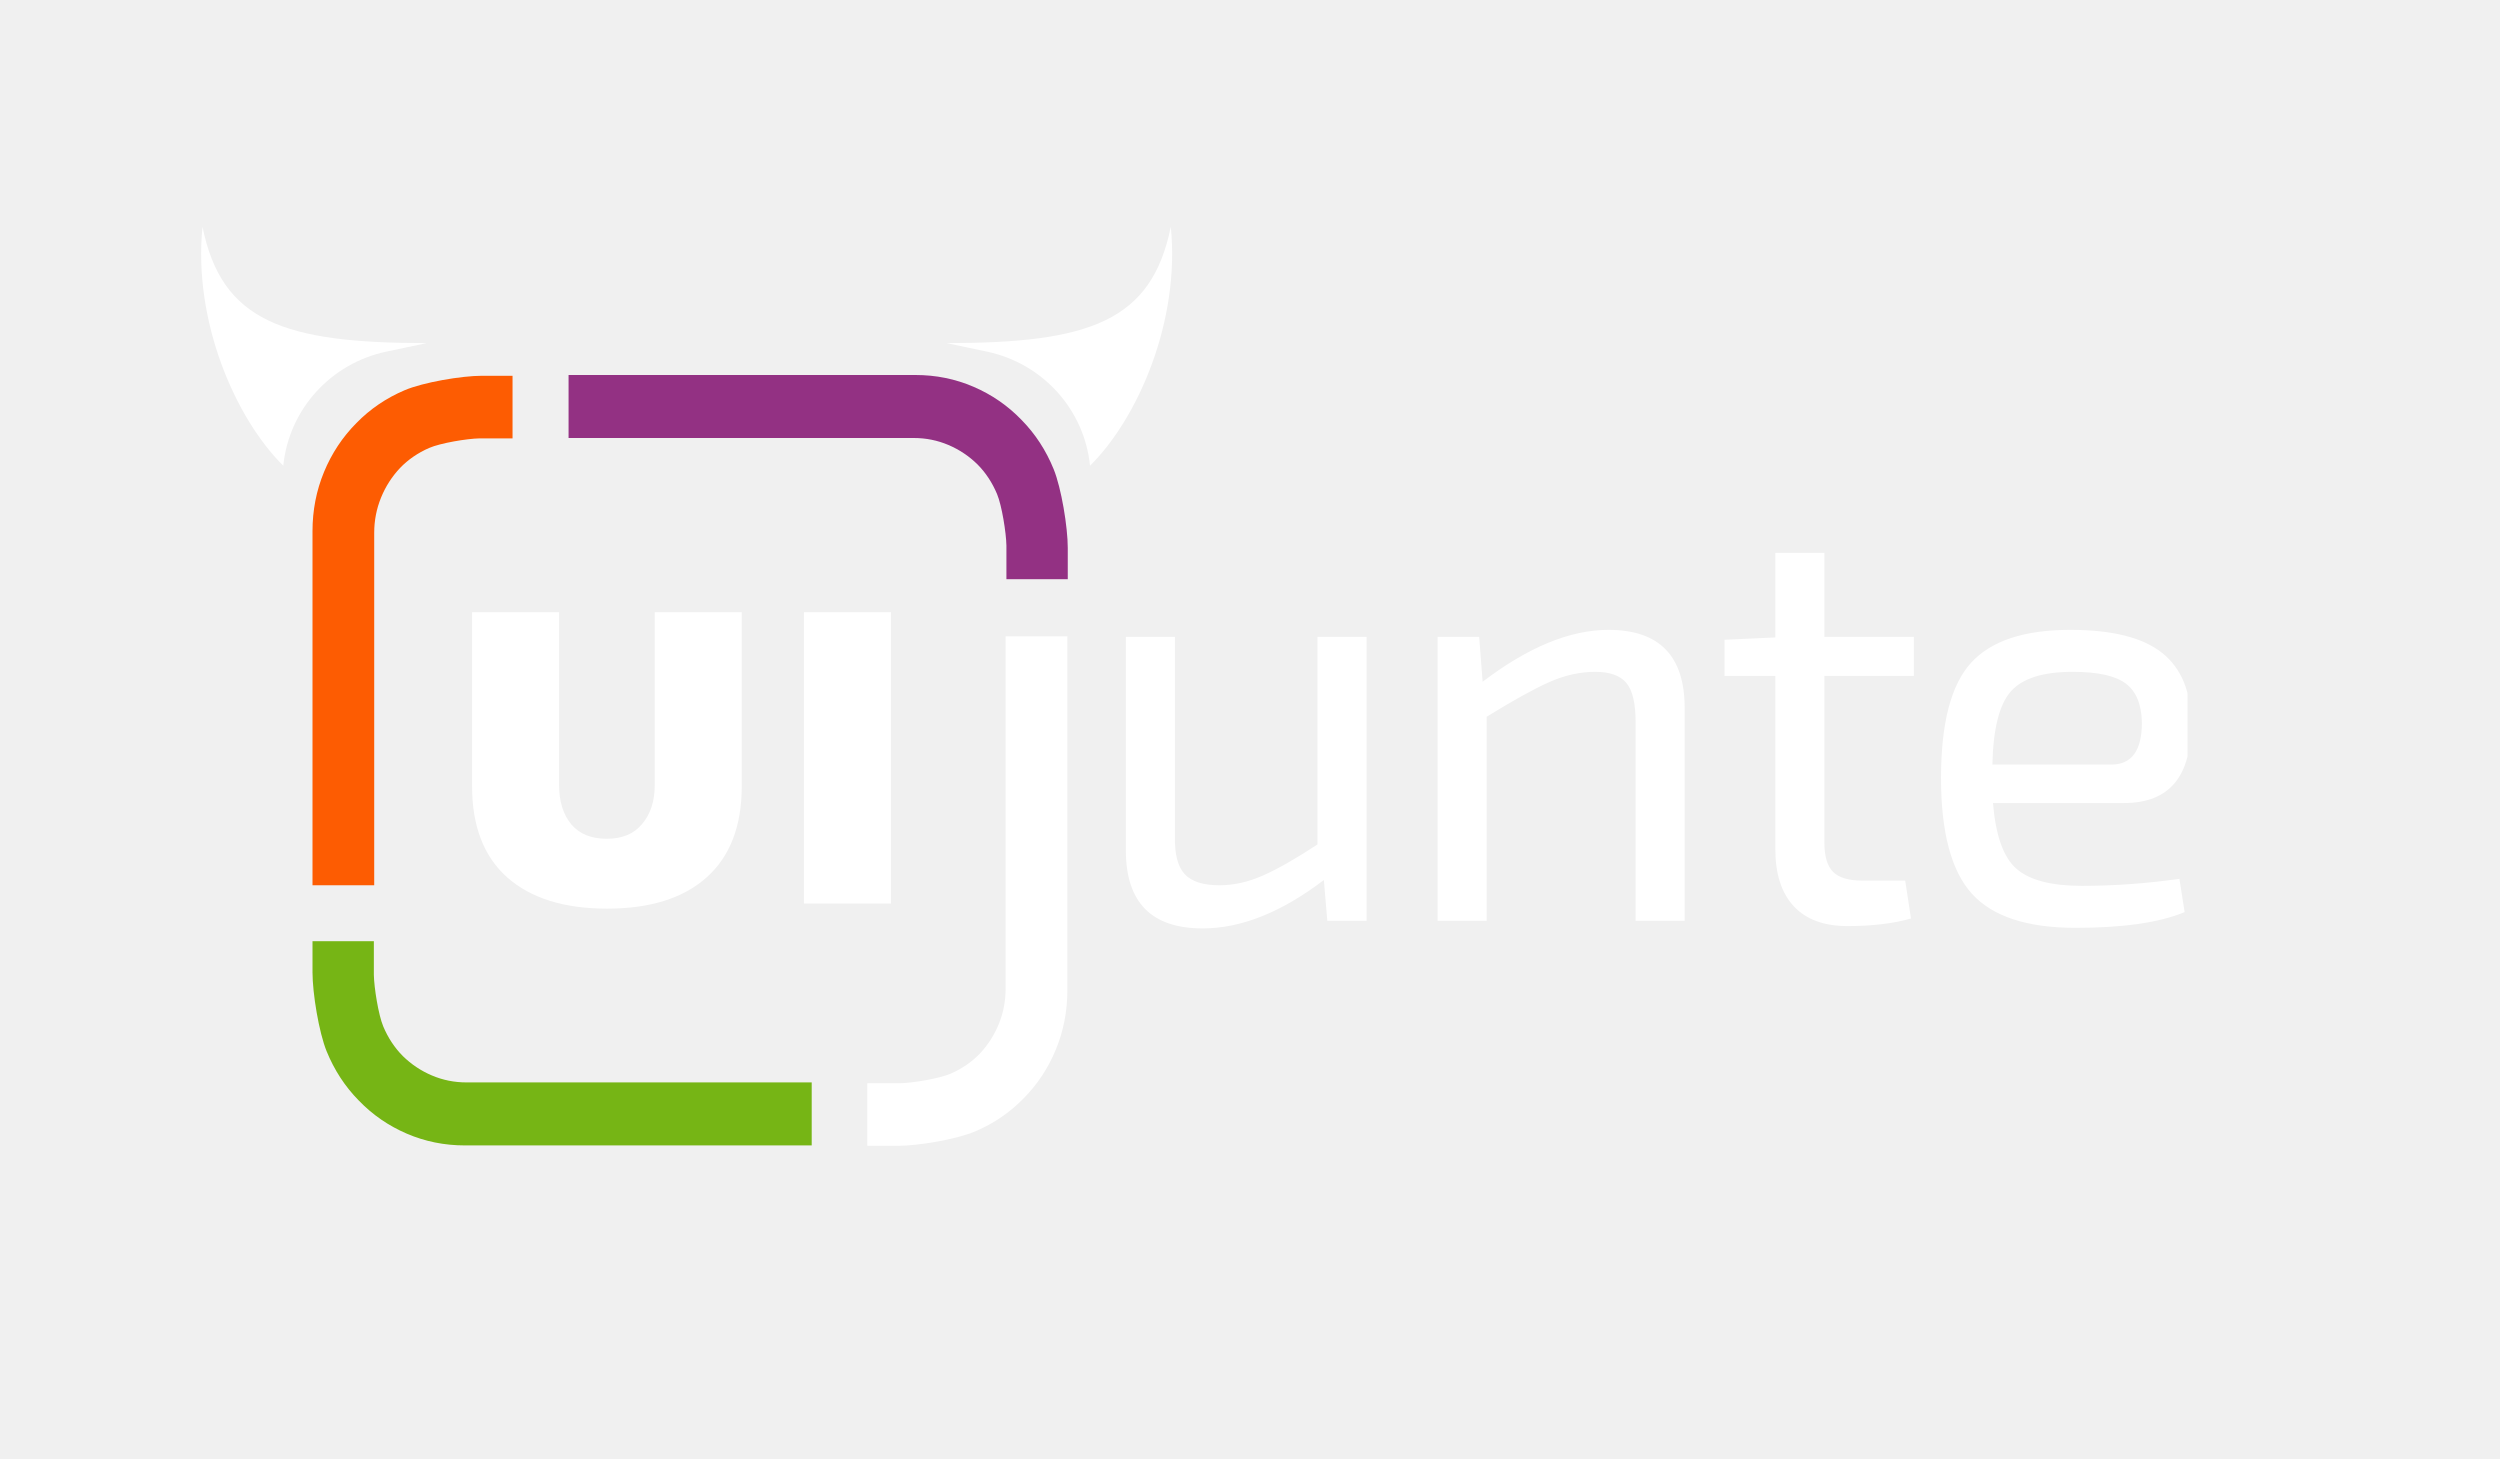
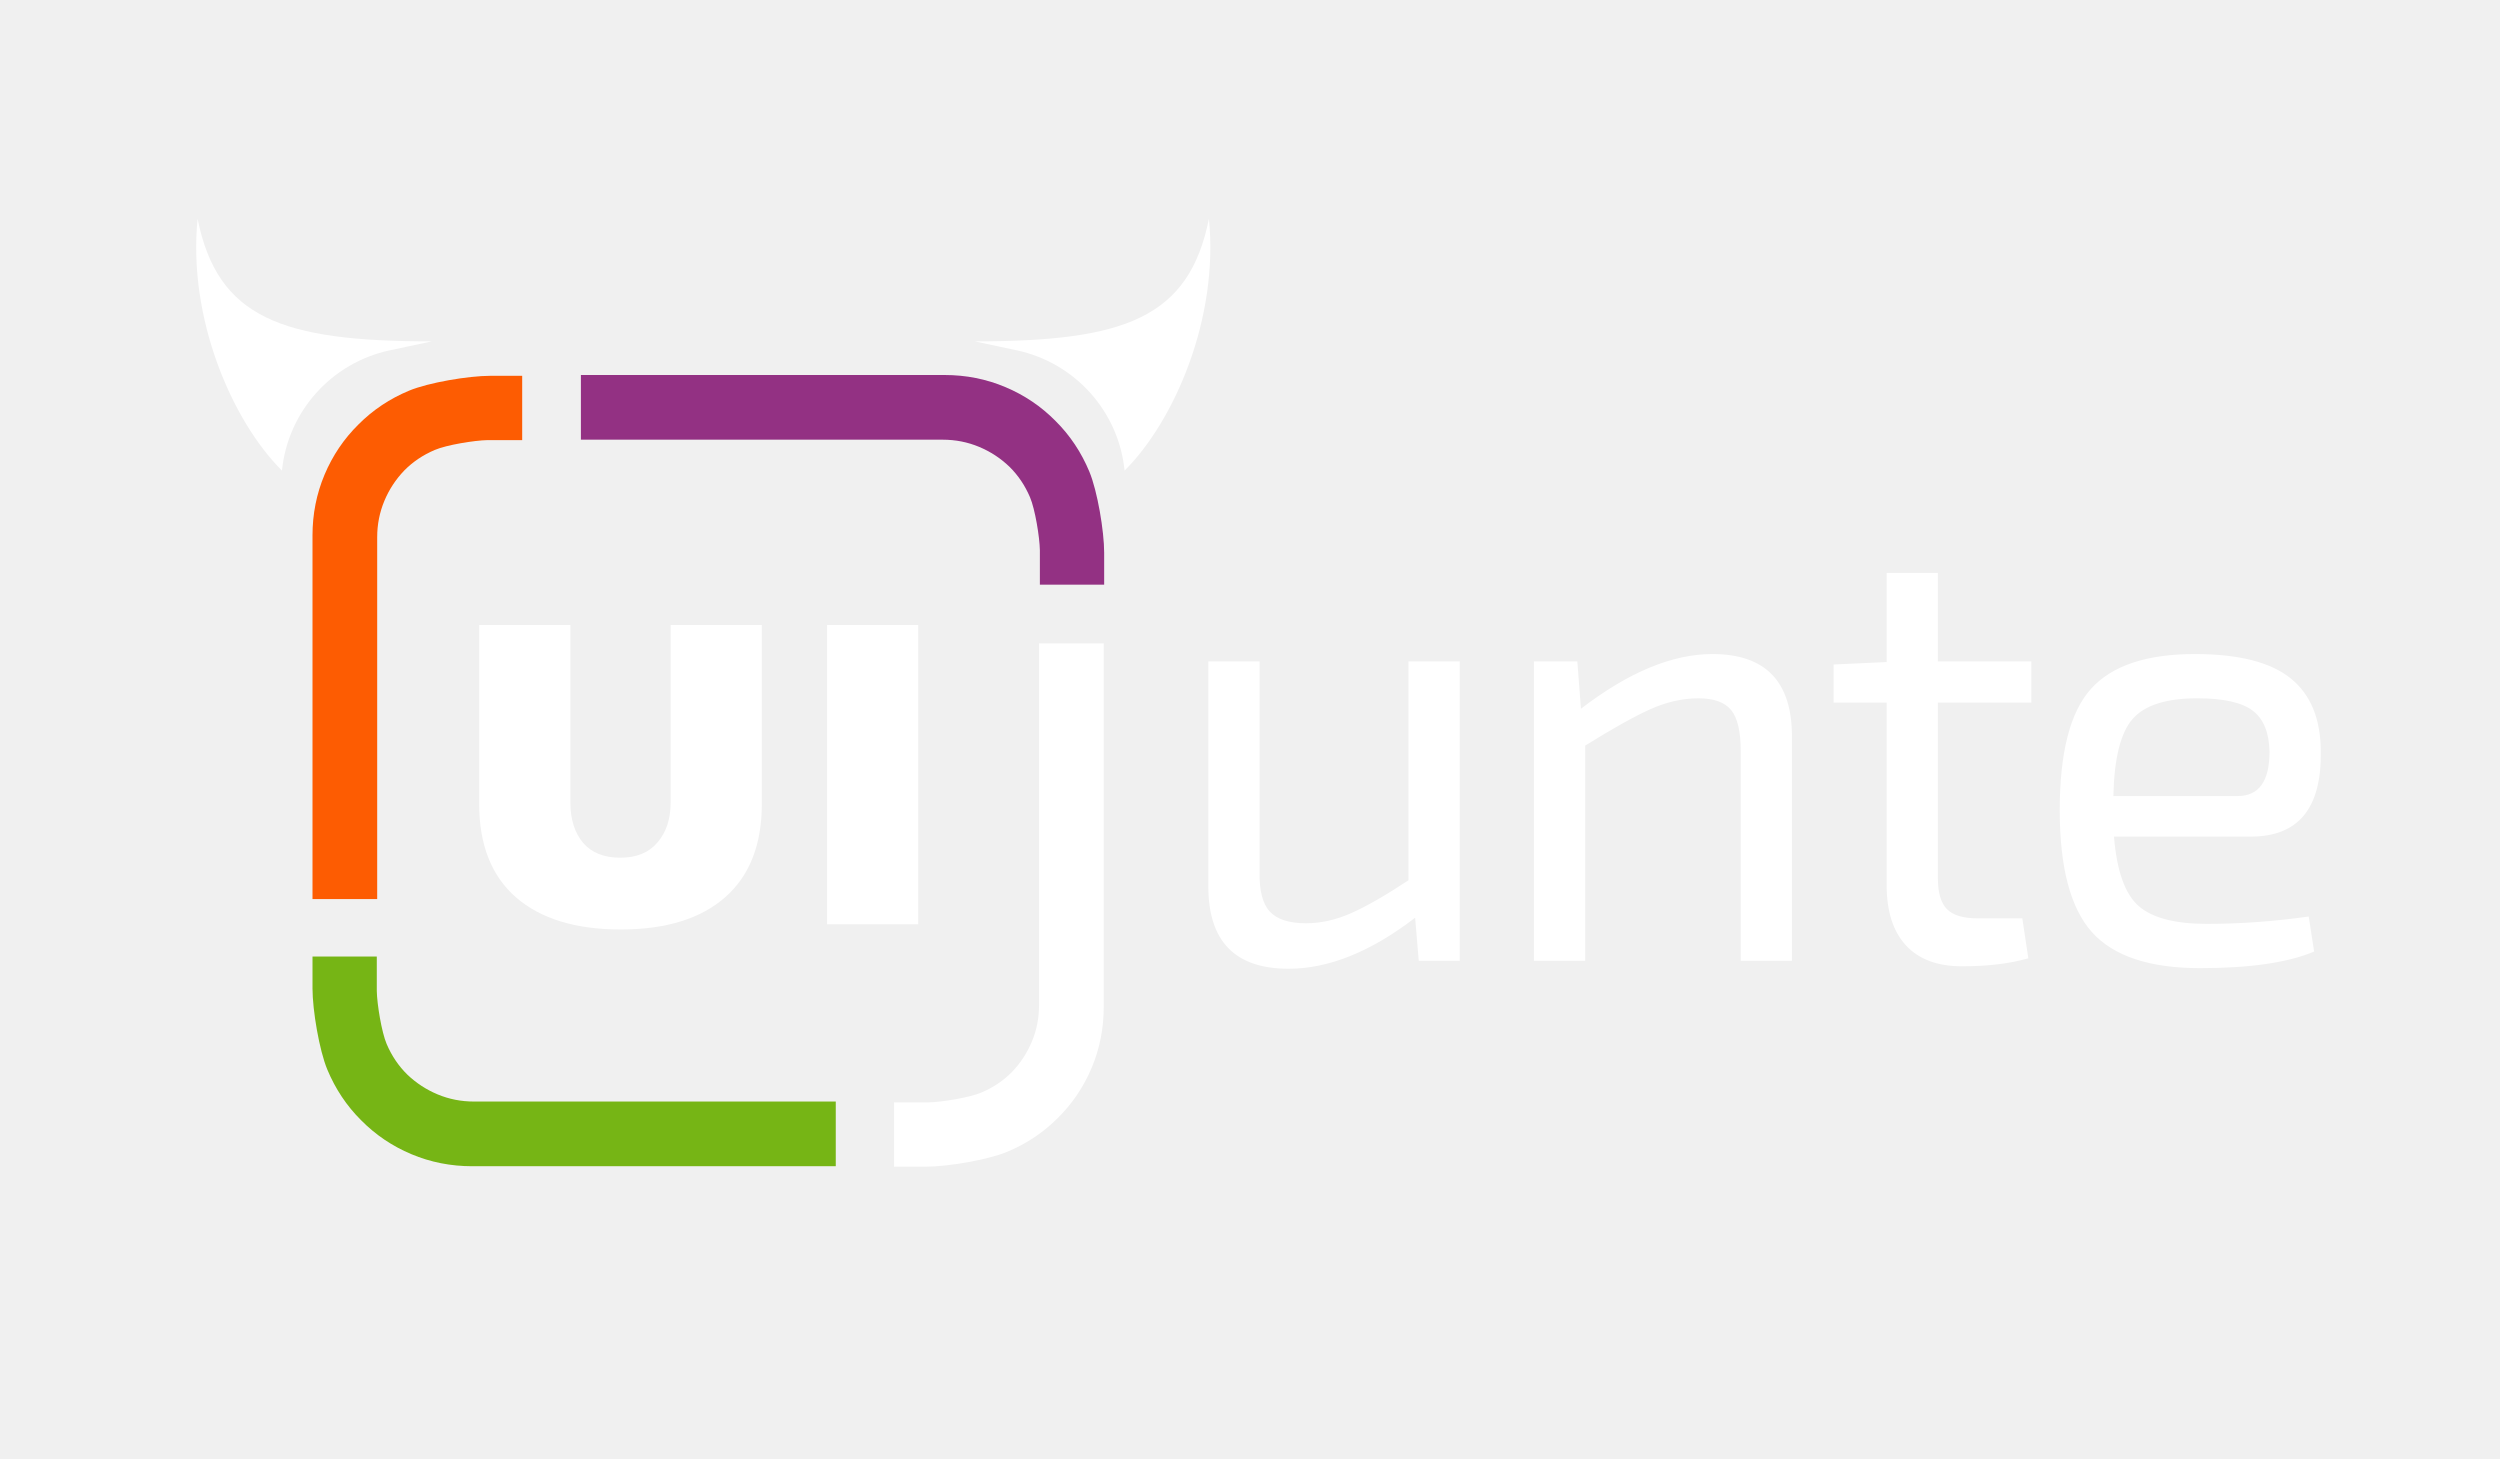
<svg xmlns="http://www.w3.org/2000/svg" width="120" height="70" viewBox="0 0 120 70" fill="none">
-   <g clip-path="url(#clip0)">
-     <path d="M65.596 30.569V44.2H63.711L63.545 42.241C61.513 43.79 59.574 44.564 57.727 44.564C55.27 44.564 54.041 43.314 54.041 40.813V30.569H56.397V40.142C56.378 41 56.535 41.606 56.868 41.961C57.2 42.316 57.754 42.493 58.53 42.493C59.214 42.493 59.906 42.339 60.608 42.031C61.31 41.723 62.188 41.224 63.24 40.533V30.569H65.596ZM71 30.569L71.166 32.724C73.346 31.064 75.359 30.233 77.207 30.233C79.645 30.233 80.864 31.483 80.864 33.984V44.2H78.509V34.656C78.509 33.76 78.361 33.135 78.065 32.78C77.77 32.426 77.271 32.248 76.569 32.248C75.83 32.248 75.087 32.416 74.339 32.752C73.591 33.088 72.598 33.639 71.36 34.404V44.2H69.005V30.569H71ZM87.571 32.444V40.45C87.571 41.103 87.709 41.569 87.986 41.849C88.263 42.129 88.734 42.269 89.399 42.269H91.45L91.727 44.088C90.877 44.331 89.861 44.452 88.679 44.452C87.552 44.452 86.693 44.135 86.102 43.501C85.511 42.866 85.216 41.952 85.216 40.757V32.444H82.777V30.709L85.216 30.597V26.538H87.571V30.569H91.865V32.444H87.571ZM101.952 38.546H95.663C95.792 40.114 96.171 41.168 96.799 41.709C97.427 42.25 98.471 42.521 99.93 42.521C101.463 42.521 103.024 42.409 104.612 42.185L104.862 43.78C103.661 44.284 101.915 44.536 99.625 44.536C97.297 44.536 95.64 43.99 94.651 42.899C93.663 41.807 93.169 39.955 93.169 37.343C93.169 34.712 93.649 32.869 94.61 31.815C95.57 30.76 97.159 30.233 99.376 30.233C101.389 30.233 102.857 30.602 103.781 31.339C104.705 32.076 105.166 33.191 105.166 34.684C105.203 37.259 104.132 38.546 101.952 38.546ZM95.635 36.699H101.343C102.322 36.699 102.811 36.027 102.811 34.684C102.793 33.807 102.534 33.181 102.035 32.808C101.537 32.435 100.687 32.248 99.486 32.248C98.064 32.248 97.076 32.561 96.522 33.186C95.968 33.811 95.672 34.982 95.635 36.699Z" fill="white" />
-     <path d="M48.308 26.186C48.297 25.572 48.089 24.266 47.858 23.714C47.626 23.162 47.312 22.686 46.916 22.288C46.508 21.889 46.043 21.579 45.52 21.357C44.997 21.135 44.444 21.024 43.86 21.024C40.179 21.024 37.418 21.024 35.578 21.024C33.736 21.024 30.974 21.024 27.291 21.024V18H43.943C44.923 18 45.851 18.188 46.726 18.564C47.601 18.939 48.37 19.469 49.03 20.152C49.691 20.824 50.206 21.613 50.575 22.518C50.944 23.424 51.253 25.295 51.253 26.309V27.8H48.308C48.308 27.465 48.311 26.247 48.308 26.186Z" fill="#933183" />
-     <path d="M43.212 51.995C43.814 51.983 45.093 51.771 45.634 51.535C46.175 51.299 46.641 50.978 47.032 50.574C47.422 50.158 47.726 49.683 47.944 49.149C48.161 48.615 48.27 48.051 48.27 47.455V30.544H51.233V47.539C51.233 48.539 51.049 49.486 50.68 50.38C50.312 51.273 49.793 52.057 49.124 52.731C48.465 53.406 47.693 53.931 46.806 54.308C45.919 54.684 44.085 55 43.092 55H41.63V51.995C41.959 51.995 43.152 51.998 43.212 51.995Z" fill="white" />
-     <path d="M17.945 46.793C17.956 47.408 18.164 48.713 18.395 49.266C18.627 49.818 18.941 50.293 19.337 50.692C19.744 51.09 20.209 51.401 20.733 51.623C21.256 51.845 21.809 51.956 22.393 51.956H38.962V54.98H22.31C21.33 54.98 20.402 54.792 19.527 54.416C18.651 54.04 17.883 53.511 17.223 52.827C16.562 52.155 16.047 51.367 15.678 50.461C15.309 49.556 15 47.684 15 46.671V45.179H17.945C17.945 45.515 17.942 46.732 17.945 46.793Z" fill="#76B515" />
-     <path d="M24.602 21.042H23.021C22.419 21.053 21.14 21.266 20.599 21.502C20.058 21.738 19.592 22.059 19.201 22.463C18.811 22.879 18.506 23.354 18.289 23.888C18.071 24.422 17.962 24.986 17.962 25.582C17.962 27.836 17.962 29.527 17.962 30.654C17.962 33.285 17.962 37.231 17.962 42.493C17.649 42.493 15.11 42.493 15 42.493L15 25.498C15 24.497 15.184 23.55 15.552 22.657C15.921 21.764 16.439 20.98 17.109 20.305C17.767 19.631 18.54 19.106 19.427 18.729C20.314 18.353 22.148 18.037 23.141 18.037C23.246 18.037 24.602 18.037 24.602 18.037C24.602 18.867 24.602 20.403 24.602 21.042Z" fill="#FD5C02" />
-     <path d="M35.604 37.74C35.604 39.651 35.043 41.108 33.922 42.111C32.801 43.114 31.207 43.615 29.141 43.615C27.075 43.615 25.475 43.114 24.341 42.111C23.22 41.108 22.66 39.651 22.66 37.74V29.385H26.836V37.679C26.836 38.465 27.031 39.095 27.422 39.57C27.812 40.031 28.379 40.261 29.122 40.261C29.866 40.261 30.433 40.024 30.823 39.55C31.226 39.075 31.428 38.452 31.428 37.679V29.385H35.604V37.74Z" fill="white" />
-     <path d="M38.59 43.371V29.385H42.766V43.371H38.59Z" fill="white" />
-   </g>
-   <path d="M52.321 22.354C54.615 20.09 56.657 15.412 56.198 10.885C55.281 15.412 52.321 16.469 45.441 16.469L47.372 16.877C50.051 17.444 52.048 19.654 52.321 22.354Z" fill="white" />
-   <path d="M13.597 22.354C11.303 20.09 9.261 15.412 9.72 10.885C10.638 15.412 13.597 16.469 20.478 16.469L18.546 16.877C15.868 17.444 13.87 19.654 13.597 22.354Z" fill="white" />
-   <defs>
-     <clipPath id="clip0">
-       <rect width="90" height="37" fill="white" transform="translate(15 18)" />
-     </clipPath>
-   </defs>
+   <path d="M70.067 31.748V46.117H68.1L67.926 44.051C65.804 45.684 63.778 46.5 61.849 46.5C59.283 46.5 58 45.182 58 42.547V31.748H60.46V41.839C60.441 42.743 60.605 43.383 60.952 43.756C61.299 44.13 61.878 44.317 62.688 44.317C63.402 44.317 64.125 44.154 64.859 43.83C65.592 43.505 66.508 42.979 67.608 42.252V31.748H70.067ZM75.712 31.748L75.886 34.02C78.162 32.27 80.265 31.394 82.195 31.394C84.741 31.394 86.014 32.712 86.014 35.348V46.117H83.555V36.056C83.555 35.112 83.4 34.453 83.092 34.079C82.783 33.706 82.262 33.519 81.529 33.519C80.757 33.519 79.981 33.696 79.199 34.05C78.418 34.404 77.381 34.984 76.088 35.79V46.117H73.629V31.748H75.712ZM93.019 33.725V42.163C93.019 42.852 93.164 43.343 93.453 43.638C93.743 43.933 94.235 44.081 94.929 44.081H97.071L97.36 45.998C96.473 46.254 95.412 46.382 94.177 46.382C93 46.382 92.103 46.048 91.486 45.379C90.868 44.71 90.559 43.746 90.559 42.488V33.725H88.013V31.896L90.559 31.778V27.5H93.019V31.748H97.505V33.725H93.019ZM108.04 40.157H101.471C101.606 41.809 102.002 42.92 102.658 43.491C103.314 44.061 104.404 44.346 105.928 44.346C107.529 44.346 109.159 44.228 110.818 43.992L111.079 45.674C109.825 46.205 108.002 46.471 105.609 46.471C103.178 46.471 101.447 45.895 100.415 44.745C99.383 43.594 98.867 41.642 98.867 38.888C98.867 36.115 99.368 34.173 100.371 33.061C101.375 31.95 103.034 31.394 105.349 31.394C107.452 31.394 108.986 31.783 109.95 32.56C110.915 33.337 111.397 34.512 111.397 36.085C111.436 38.8 110.317 40.157 108.04 40.157ZM101.442 38.21H107.404C108.426 38.21 108.937 37.502 108.937 36.085C108.918 35.161 108.648 34.502 108.127 34.109C107.606 33.715 106.719 33.519 105.465 33.519C103.979 33.519 102.947 33.848 102.368 34.507C101.789 35.166 101.481 36.4 101.442 38.21Z" fill="white" />
+   <path d="M49.914 26.408C49.902 25.776 49.683 24.436 49.441 23.869C49.199 23.301 48.87 22.813 48.454 22.404C48.027 21.994 47.539 21.675 46.991 21.447C46.443 21.219 45.863 21.105 45.251 21.105C41.392 21.105 38.498 21.105 36.569 21.105C34.639 21.105 31.744 21.105 27.883 21.105V18H45.338C46.365 18 47.337 18.193 48.255 18.579C49.173 18.965 49.978 19.509 50.67 20.211C51.363 20.901 51.902 21.711 52.289 22.64C52.676 23.57 53 25.492 53 26.533V28.065H49.914C49.914 27.72 49.916 26.47 49.914 26.408Z" fill="#933183" />
+   <path d="M44.571 52.914C45.203 52.902 46.543 52.683 47.111 52.441C47.678 52.199 48.166 51.87 48.575 51.454C48.985 51.027 49.303 50.539 49.532 49.991C49.76 49.443 49.874 48.863 49.874 48.251V30.883H52.979V48.338C52.979 49.365 52.786 50.337 52.4 51.255C52.014 52.173 51.47 52.978 50.768 53.67C50.078 54.363 49.268 54.902 48.339 55.289C47.409 55.676 45.486 56 44.446 56H42.914V52.914C43.259 52.914 44.508 52.916 44.571 52.914Z" fill="white" />
+   <path d="M18.086 47.571C18.098 48.203 18.317 49.543 18.559 50.111C18.801 50.678 19.13 51.166 19.546 51.575C19.973 51.985 20.461 52.303 21.009 52.532C21.557 52.76 22.137 52.874 22.749 52.874H40.117V55.979H22.662C21.635 55.979 20.663 55.786 19.745 55.4C18.827 55.014 18.022 54.47 17.33 53.768C16.637 53.078 16.098 52.268 15.711 51.339C15.324 50.409 15 48.486 15 47.446V45.914H18.086C18.086 46.259 18.084 47.509 18.086 47.571Z" fill="#76B515" />
+   <path d="M25.065 21.125H23.408C22.776 21.137 21.436 21.355 20.869 21.598C20.301 21.84 19.813 22.169 19.404 22.585C18.994 23.012 18.675 23.5 18.447 24.048C18.219 24.596 18.105 25.176 18.105 25.788C18.105 28.103 18.105 29.839 18.105 30.997C18.105 33.699 18.105 37.752 18.105 43.156C17.777 43.156 15.116 43.156 15 43.156L15 25.701C15 24.674 15.193 23.701 15.579 22.784C15.965 21.866 16.509 21.061 17.211 20.369C17.901 19.676 18.711 19.137 19.64 18.75C20.57 18.363 22.492 18.039 23.533 18.039C23.643 18.039 25.065 18.039 25.065 18.039C25.065 18.891 25.065 20.469 25.065 21.125Z" fill="#FD5C02" />
+   <path d="M36.568 38.581C36.568 40.544 35.98 42.04 34.805 43.07C33.63 44.1 31.96 44.615 29.794 44.615C27.628 44.615 25.951 44.1 24.763 43.07C23.588 42.04 23 40.544 23 38.581V30H27.378V38.519C27.378 39.326 27.582 39.973 27.991 40.46C28.401 40.934 28.995 41.17 29.774 41.17C30.553 41.17 31.148 40.927 31.557 40.44C31.979 39.952 32.191 39.312 32.191 38.519V30H36.568V38.581Z" fill="white" />
+   <path d="M39.698 44.365V30H44.075V44.365H39.698Z" fill="white" />
+   <path d="M53.98 22.589C56.376 20.203 58.508 15.271 58.029 10.5C57.071 15.272 53.98 16.386 46.794 16.386L48.798 16.814C51.602 17.412 53.695 19.745 53.98 22.589Z" fill="white" />
+   <path d="M13.534 22.589C11.139 20.203 9.006 15.271 9.485 10.5C10.444 15.272 13.534 16.386 20.721 16.386L18.716 16.814C15.913 17.412 13.82 19.745 13.534 22.589Z" fill="white" />
</svg>
